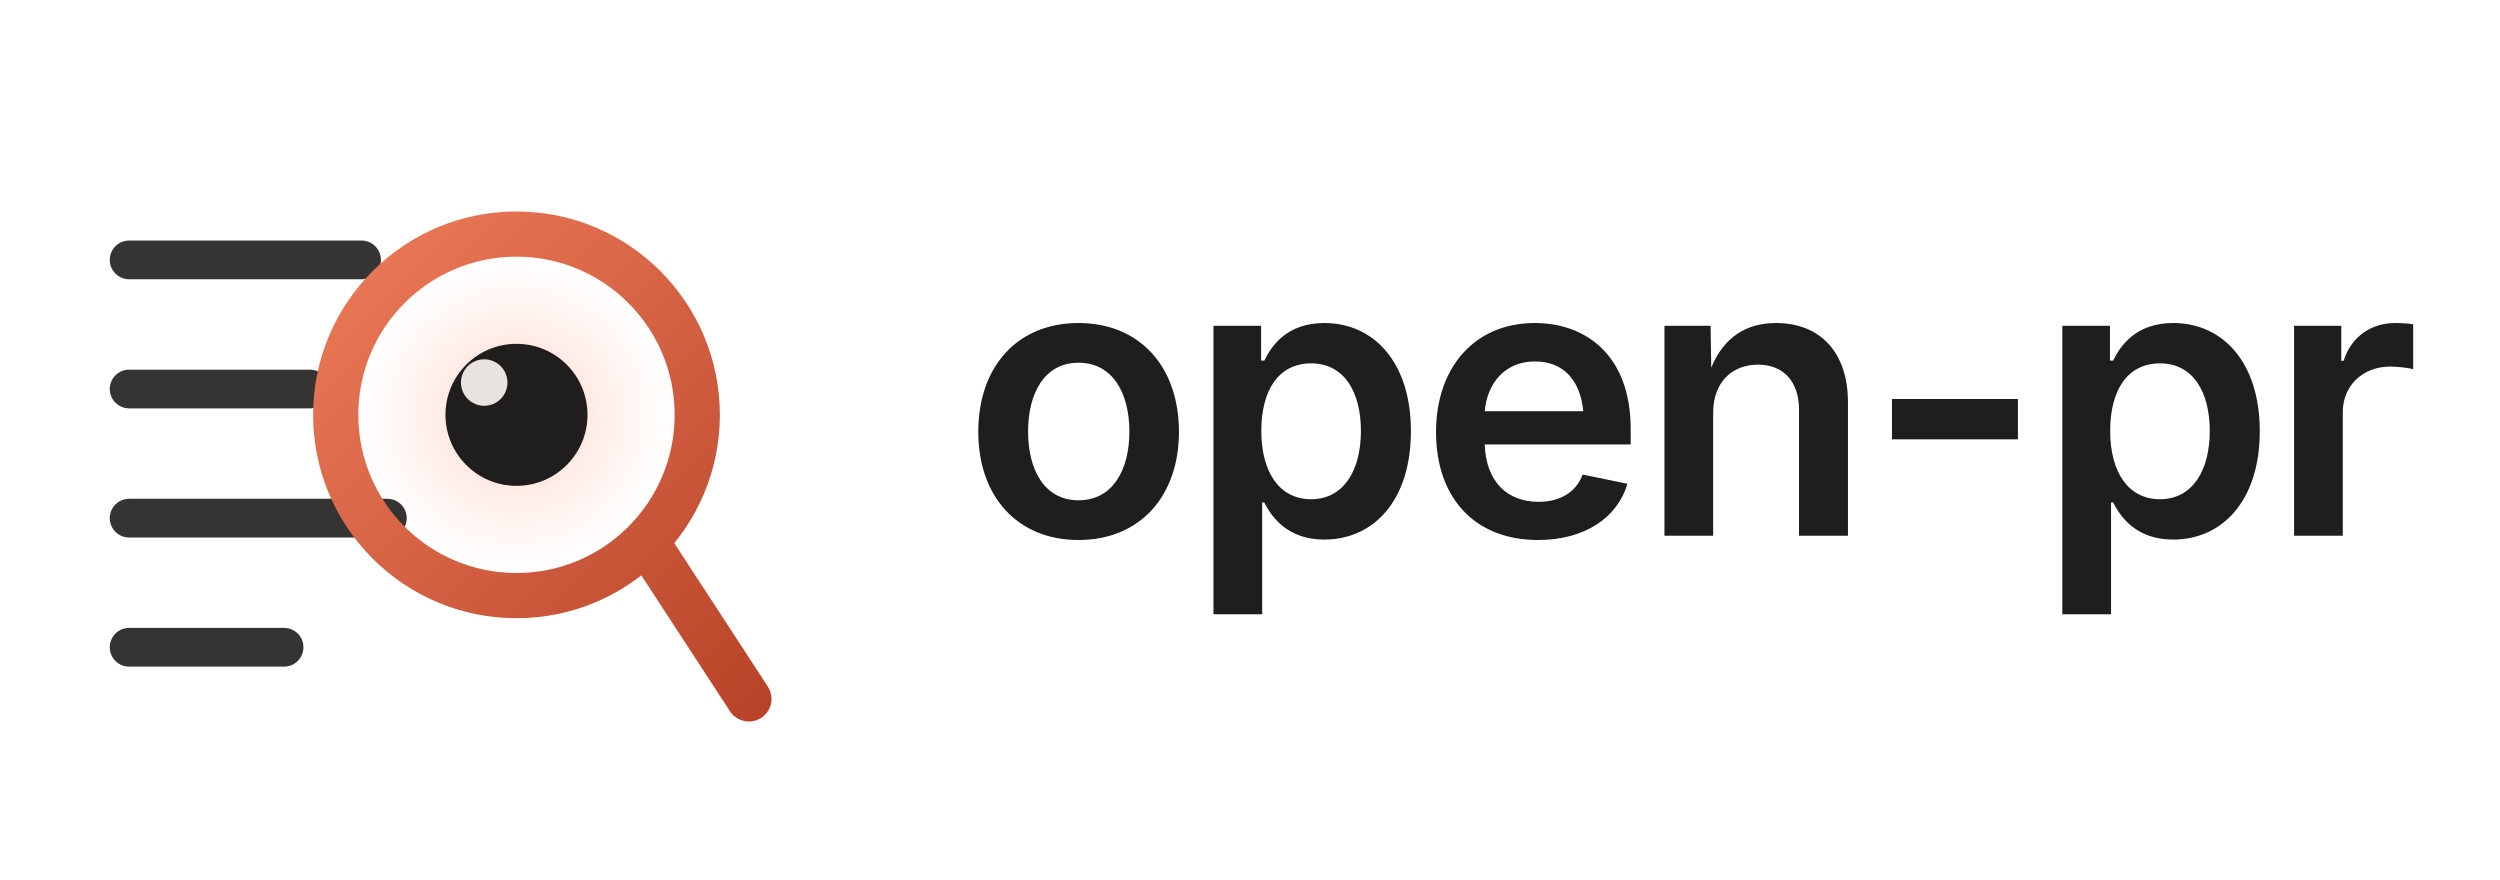
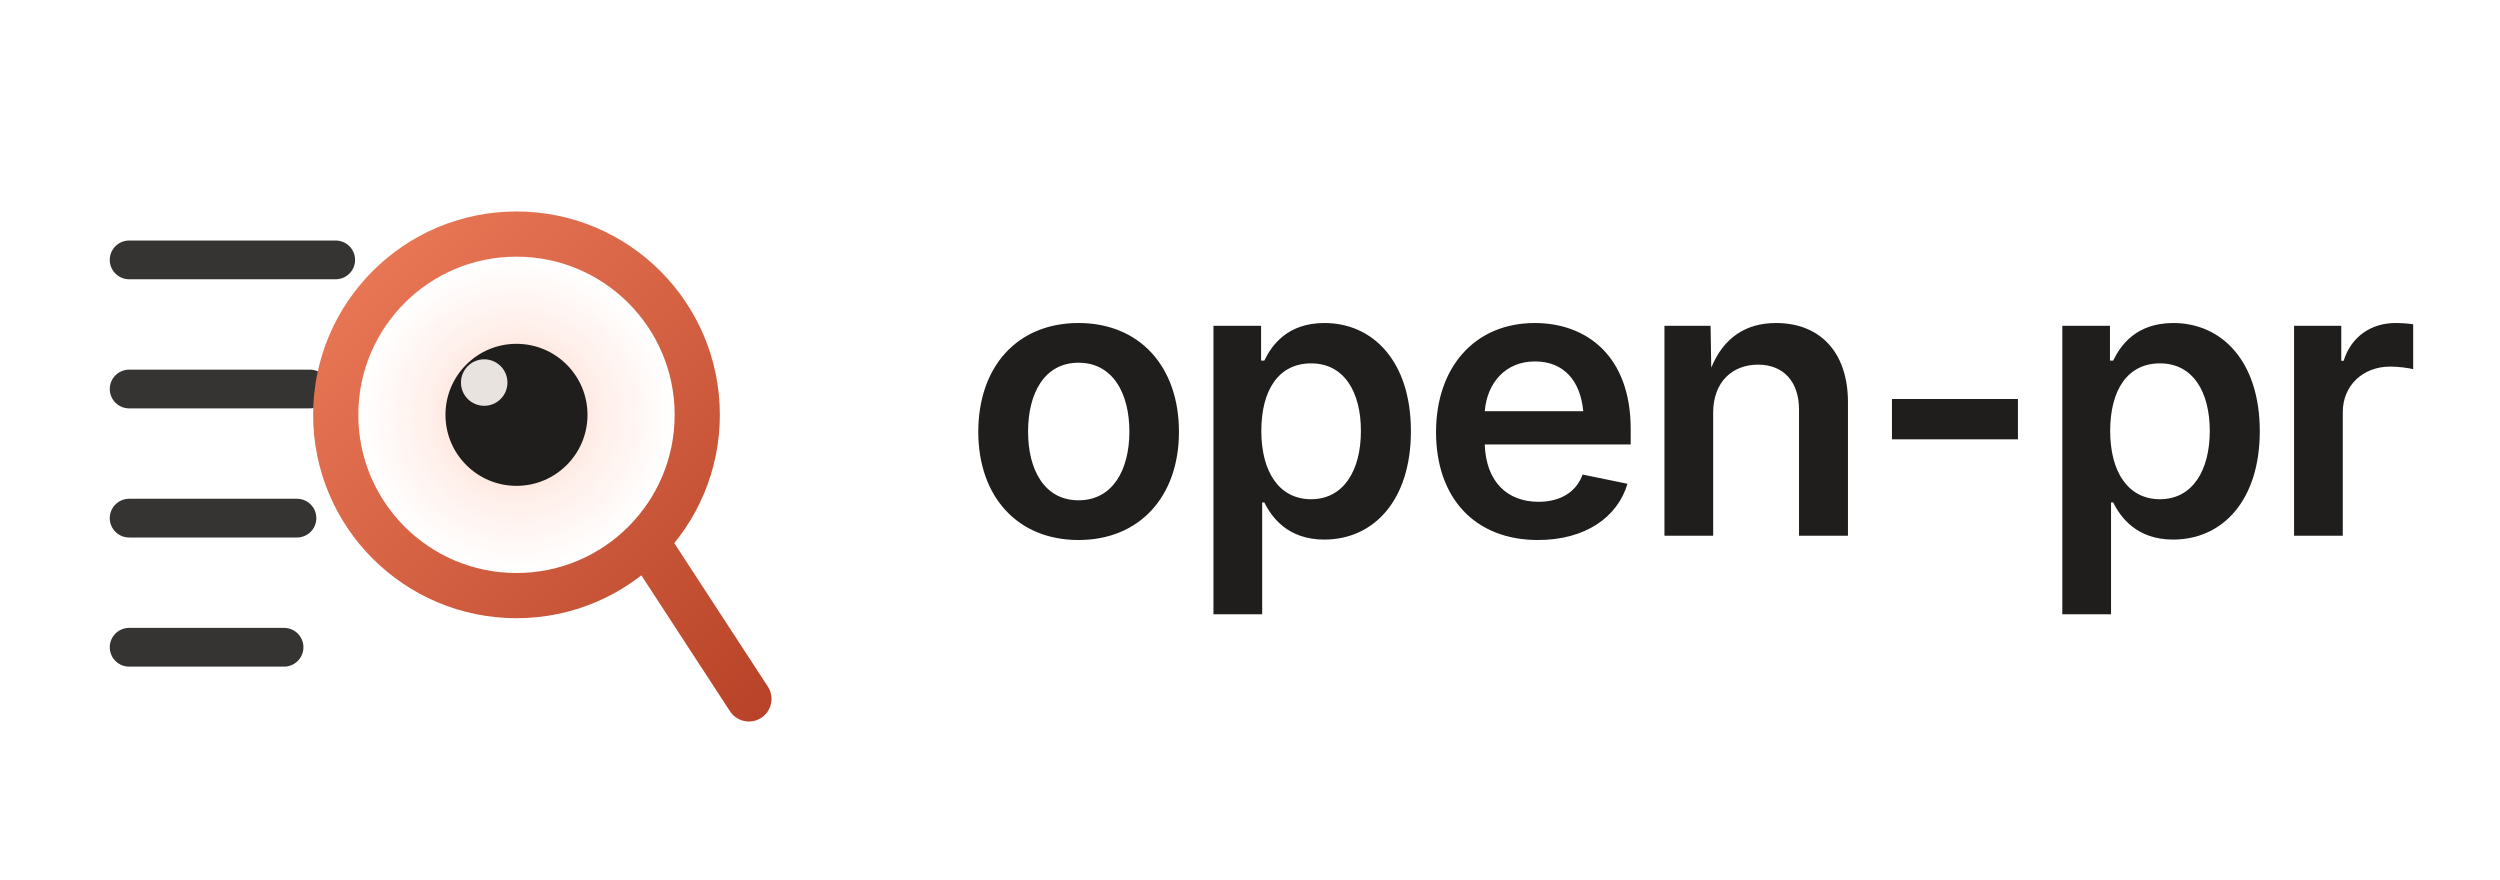
<svg xmlns="http://www.w3.org/2000/svg" viewBox="0 0 182 64" role="img" aria-label="Open PullRequest">
  <defs>
    <linearGradient id="accent" x1="8" y1="8" x2="56" y2="56" gradientUnits="userSpaceOnUse">
      <stop stop-color="#FF8F6B" />
      <stop offset="1" stop-color="#B84328" />
    </linearGradient>
    <radialGradient id="glow" cx="40" cy="30" r="12.2" gradientUnits="userSpaceOnUse">
      <stop stop-color="#FF8F6B" stop-opacity=".42" />
      <stop offset=".55" stop-color="#FF8F6B" stop-opacity=".14" />
      <stop offset="1" stop-color="#FF8F6B" stop-opacity="0" />
    </radialGradient>
  </defs>
  <g transform="translate(0 2) scale(0.94)">
    <circle cx="40" cy="30" r="12.2" fill="url(#glow)" />
-     <path d="M10 18h18M10 28h14M10 38h20M10 48h12" fill="none" stroke="#1F1E1D" stroke-width="3" stroke-linecap="round" opacity=".9" />
+     <path d="M10 18h16M10 28h14M10 38h13M10 48h12" fill="none" stroke="#1F1E1D" stroke-width="3" stroke-linecap="round" opacity=".9" />
    <circle cx="40" cy="30" r="14" fill="none" stroke="url(#accent)" stroke-width="3.5" />
    <circle cx="40" cy="30" r="5.5" fill="#1F1E1D" />
    <circle cx="37.5" cy="27.5" r="1.8" fill="#FFF8F4" opacity=".9" />
    <path d="M50.5 40.5 58 52" fill="none" stroke="url(#accent)" stroke-width="3.5" stroke-linecap="round" />
  </g>
  <text x="70" y="39" font-family="Inter, 'SF Pro Display', 'Helvetica Neue', Arial, sans-serif" font-size="28" font-weight="600" fill="#1F1E1D" letter-spacing="-0.6">open-pr</text>
</svg>
